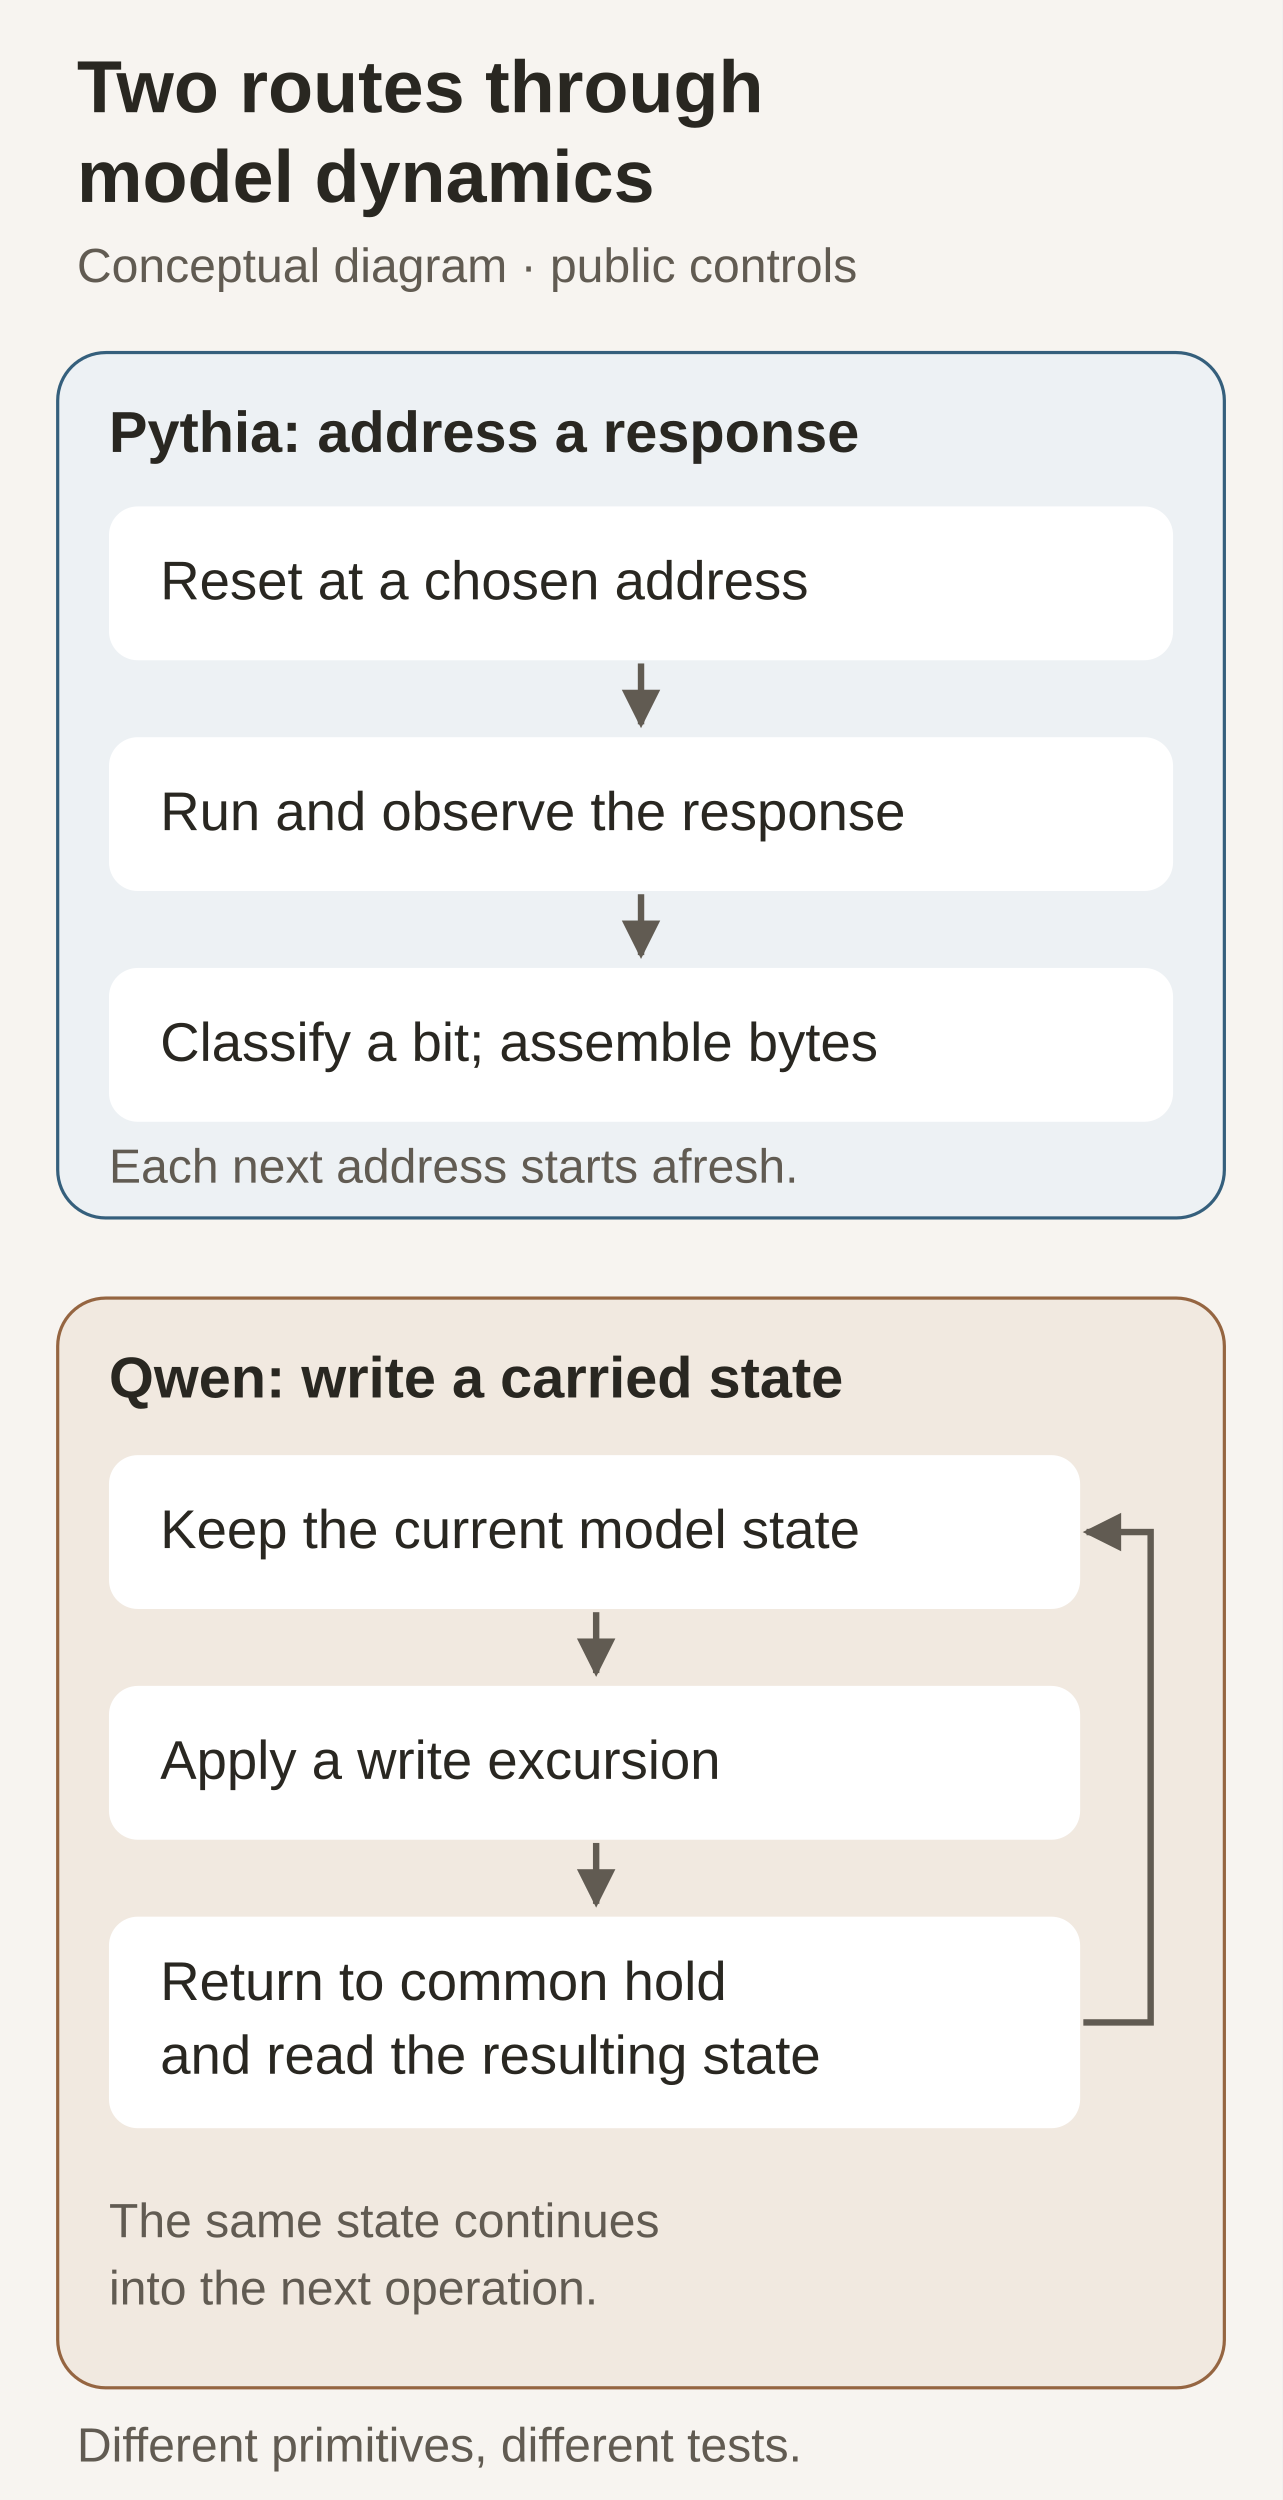
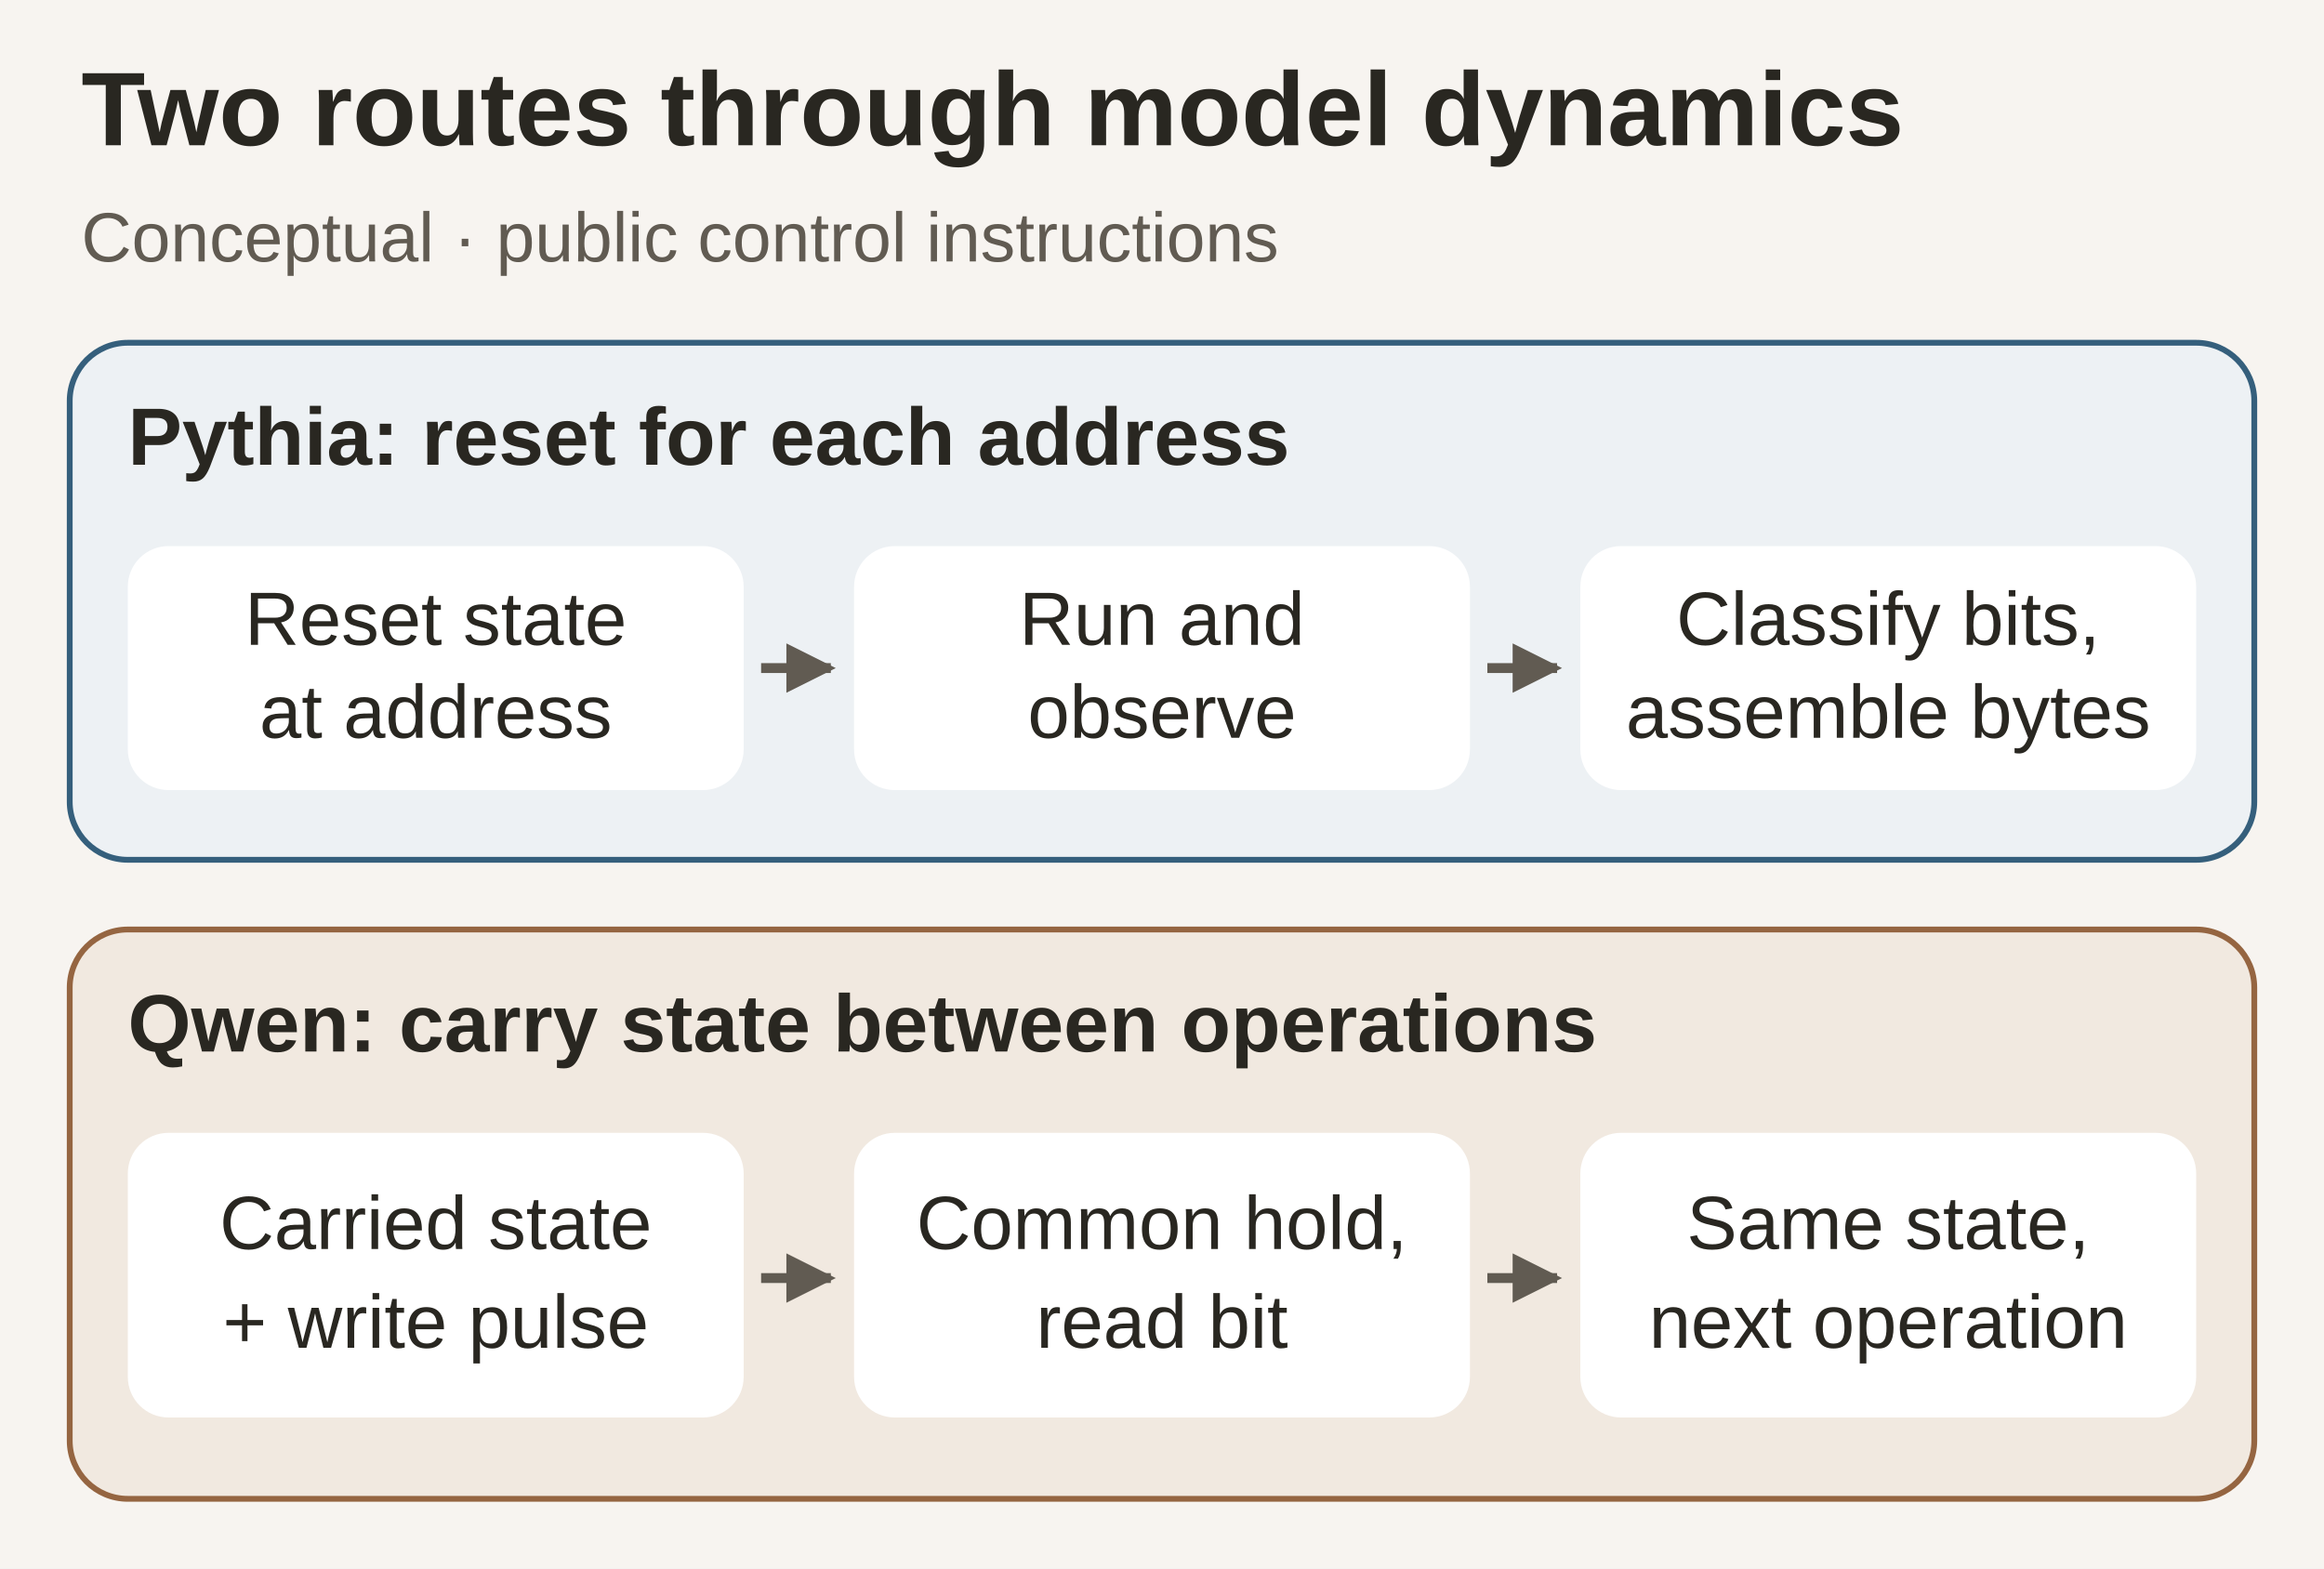
- <svg xmlns="http://www.w3.org/2000/svg" width="800" height="1560" viewBox="0 0 400 780" role="img" aria-labelledby="title desc">
+ <svg xmlns="http://www.w3.org/2000/svg" width="800" height="540" viewBox="0 0 400 270" role="img" aria-labelledby="title desc">
  <defs>
-     <marker id="arrow" viewBox="0 0 10 10" refX="9" refY="5" markerWidth="6" markerHeight="6" orient="auto">
+     <marker id="arrow" viewBox="0 0 10 10" refX="9" refY="5" markerWidth="5" markerHeight="5" orient="auto">
      <path d="M0 0L10 5L0 10Z" fill="#615B52" />
    </marker>
  </defs>
-   <style>.t{font-family:Arial,Helvetica,sans-serif;fill:#292721}.h{font-size:23px;font-weight:700}.b{font-size:18px;font-weight:700}.s{font-size:17px}.m{font-size:15px;fill:#615B52}.a{fill:none;stroke:#615B52;stroke-width:2;marker-end:url(#arrow)}</style>
-   <rect width="400" height="780" fill="#F7F4F0" />
-   <text class="t h" x="24" y="35">Two routes through</text>
-   <text class="t h" x="24" y="63">model dynamics</text>
-   <text class="t m" x="24" y="88">Conceptual diagram · public controls</text>
-   <rect x="18" y="110" width="364" height="270" rx="15" fill="#EDF1F4" stroke="#355F7C" />
-   <text class="t b" x="34" y="141">Pythia: address a response</text>
-   <rect x="34" y="158" width="332" height="48" rx="9" fill="#FFFFFF" />
-   <text class="t s" x="50" y="187">Reset at a chosen address</text>
-   <path class="a" d="M200 207V226" />
-   <rect x="34" y="230" width="332" height="48" rx="9" fill="#FFFFFF" />
-   <text class="t s" x="50" y="259">Run and observe the response</text>
-   <path class="a" d="M200 279V298" />
-   <rect x="34" y="302" width="332" height="48" rx="9" fill="#FFFFFF" />
-   <text class="t s" x="50" y="331">Classify a bit; assemble bytes</text>
-   <text class="t m" x="34" y="369">Each next address starts afresh.</text>
-   <rect x="18" y="405" width="364" height="340" rx="15" fill="#F1E9E0" stroke="#956541" />
-   <text class="t b" x="34" y="436">Qwen: write a carried state</text>
-   <rect x="34" y="454" width="303" height="48" rx="9" fill="#FFFFFF" />
-   <text class="t s" x="50" y="483">Keep the current model state</text>
-   <path class="a" d="M186 503V522" />
-   <rect x="34" y="526" width="303" height="48" rx="9" fill="#FFFFFF" />
-   <text class="t s" x="50" y="555">Apply a write excursion</text>
-   <path class="a" d="M186 575V594" />
-   <rect x="34" y="598" width="303" height="66" rx="9" fill="#FFFFFF" />
-   <text class="t s" x="50" y="624">Return to common hold</text>
-   <text class="t s" x="50" y="647">and read the resulting state</text>
-   <path class="a" d="M338 631H359V478H339" />
-   <text class="t m" x="34" y="698">The same state continues</text>
-   <text class="t m" x="34" y="719">into the next operation.</text>
-   <text class="t m" x="24" y="768">Different primitives, different tests.</text>
+   <style>.t{font-family:Arial,Helvetica,sans-serif;fill:#292721}.h{font-size:18px;font-weight:700}.b{font-size:14px;font-weight:700}.s{font-size:13px;text-anchor:middle}.m{font-size:12px;fill:#615B52}.a{fill:none;stroke:#615B52;stroke-width:1.7;marker-end:url(#arrow)}</style>
+   <rect width="400" height="270" fill="#F7F4F0" />
+   <text class="t h" x="14" y="25">Two routes through model dynamics</text>
+   <text class="t m" x="14" y="45">Conceptual · public control instructions</text>
+   <rect x="12" y="59" width="376" height="89" rx="10" fill="#EDF1F4" stroke="#355F7C" />
+   <text class="t b" x="22" y="80">Pythia: reset for each address</text>
+   <rect x="22" y="94" width="106" height="42" rx="7" fill="#FFFFFF" />
+   <text class="t s" x="75" y="111">Reset state</text>
+   <text class="t s" x="75" y="127">at address</text>
+   <path class="a" d="M131 115H143" />
+   <rect x="147" y="94" width="106" height="42" rx="7" fill="#FFFFFF" />
+   <text class="t s" x="200" y="111">Run and</text>
+   <text class="t s" x="200" y="127">observe</text>
+   <path class="a" d="M256 115H268" />
+   <rect x="272" y="94" width="106" height="42" rx="7" fill="#FFFFFF" />
+   <text class="t s" x="325" y="111">Classify bits,</text>
+   <text class="t s" x="325" y="127">assemble bytes</text>
+   <rect x="12" y="160" width="376" height="98" rx="10" fill="#F1E9E0" stroke="#956541" />
+   <text class="t b" x="22" y="181">Qwen: carry state between operations</text>
+   <rect x="22" y="195" width="106" height="49" rx="7" fill="#FFFFFF" />
+   <text class="t s" x="75" y="215">Carried state</text>
+   <text class="t s" x="75" y="232">+ write pulse</text>
+   <path class="a" d="M131 220H143" />
+   <rect x="147" y="195" width="106" height="49" rx="7" fill="#FFFFFF" />
+   <text class="t s" x="200" y="215">Common hold,</text>
+   <text class="t s" x="200" y="232">read bit</text>
+   <path class="a" d="M256 220H268" />
+   <rect x="272" y="195" width="106" height="49" rx="7" fill="#FFFFFF" />
+   <text class="t s" x="325" y="215">Same state,</text>
+   <text class="t s" x="325" y="232">next operation</text>
</svg>
